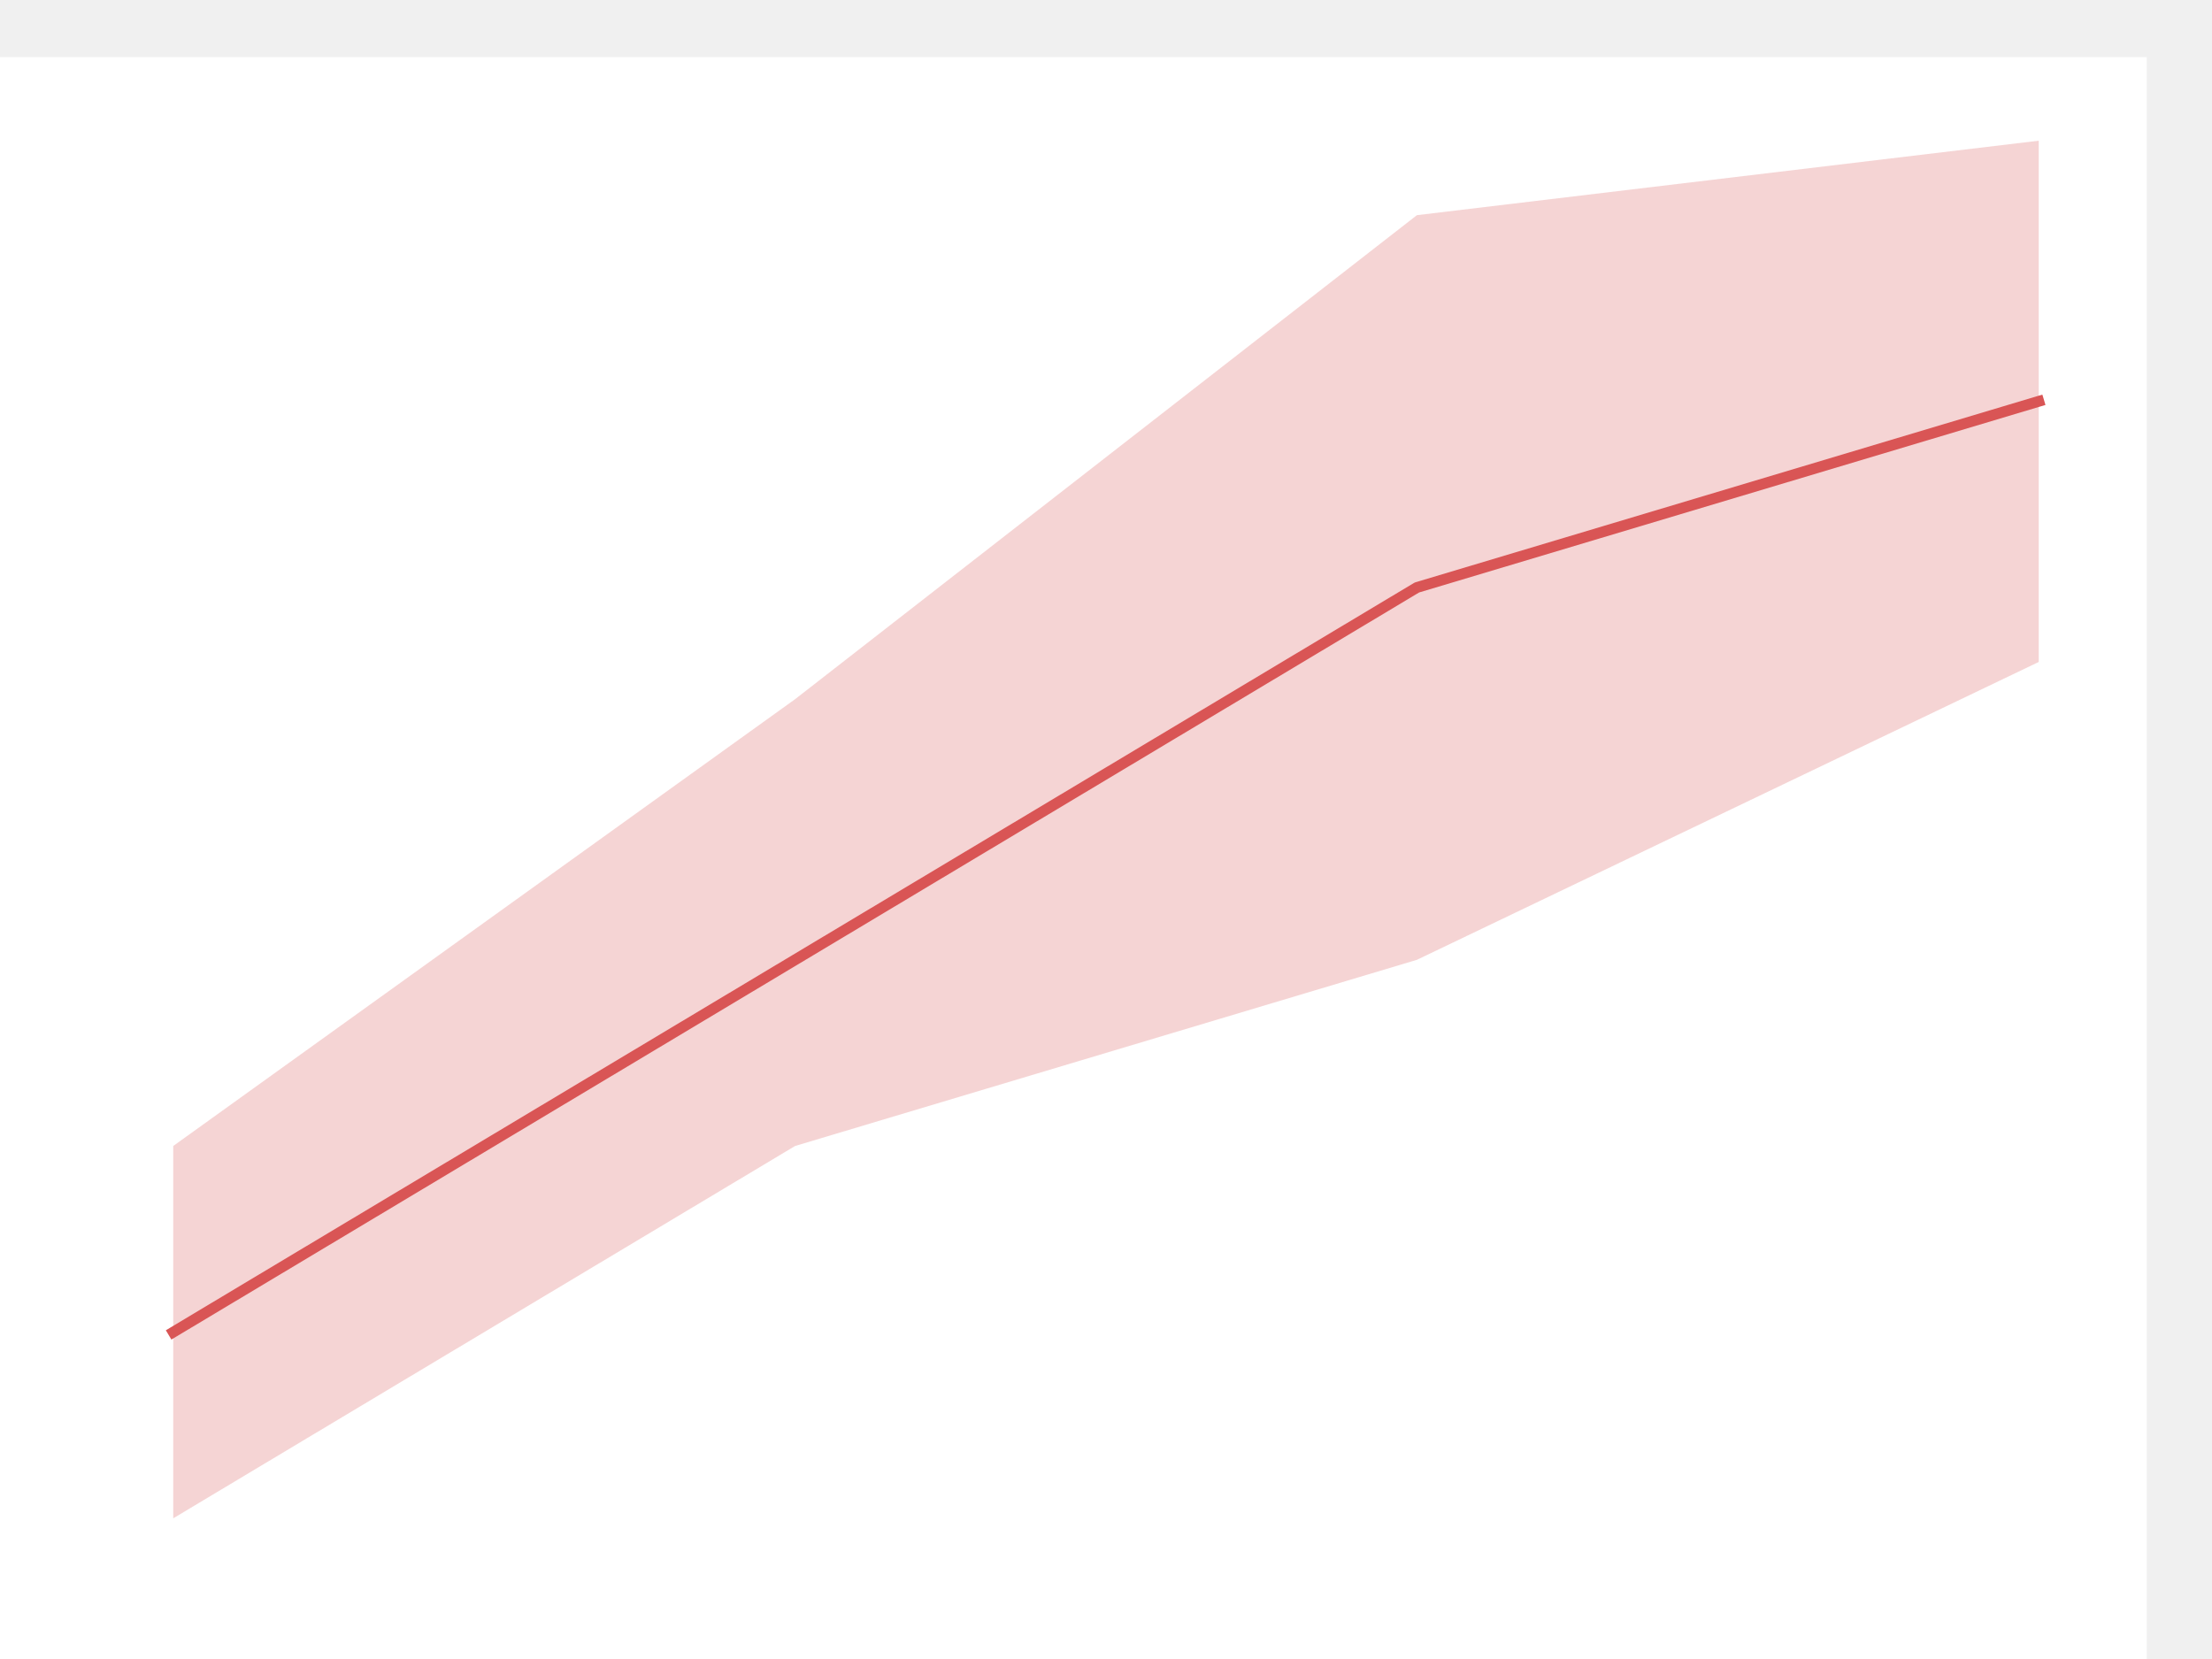
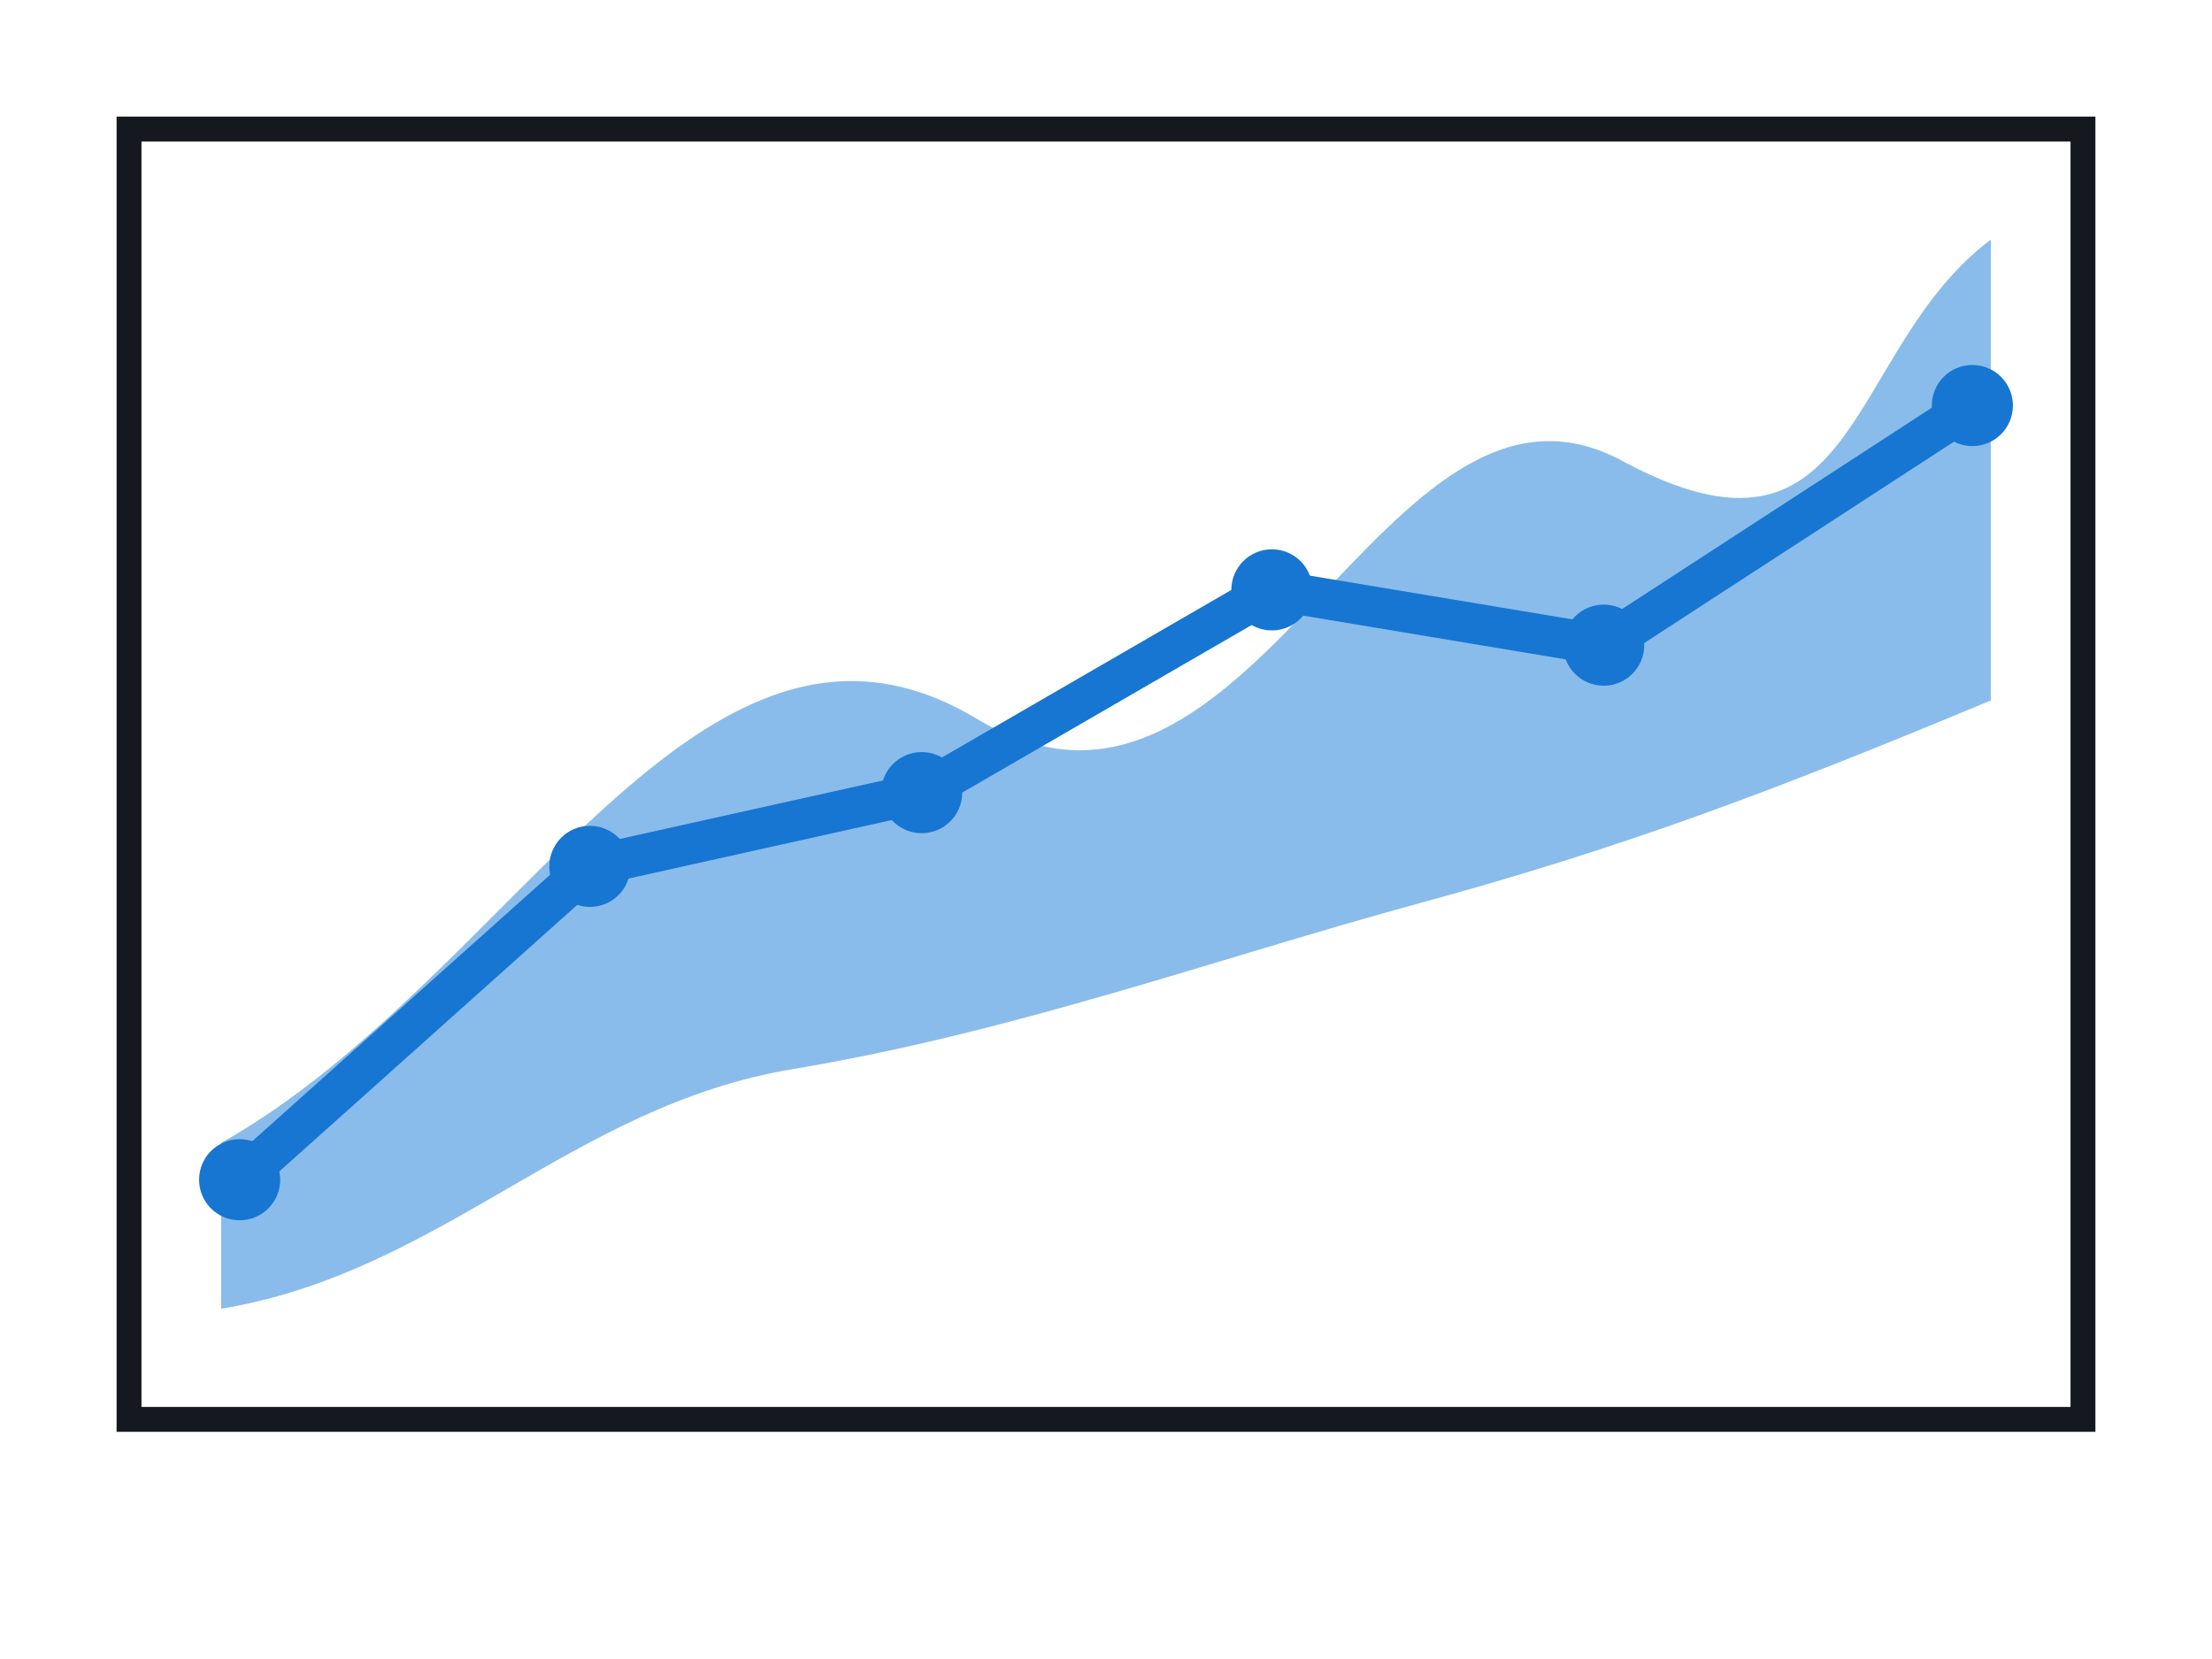
- <svg xmlns="http://www.w3.org/2000/svg" xmlns:xlink="http://www.w3.org/1999/xlink" width="1024" height="768" viewBox="23.617 -11.626 450.47 337.852" version="1.1" preserveAspectRatio="xMidYMid meet">
-   <defs>
-     <style type="text/css">*{stroke-linejoin: round; stroke-linecap: butt}</style>
-   </defs>
-   <g id="figure_1">
-     <g id="patch_1">
-       <path d="M 0 345.6  L 460.8 345.6  L 460.8 0  L 0 0  z " style="fill: #ffffff" />
-     </g>
-     <g id="axes_1">
-       <g id="FillBetweenPolyCollection_1">
-         <defs>
-           <path id="m756b5d7bbd" d="M 58.899 -123.85  L 58.899 -48.027  L 185.534 -123.85  L 312.169 -161.762  L 438.804 -222.42  L 438.804 -328.573  L 438.804 -328.573  L 312.169 -313.408  L 185.534 -214.838  L 58.899 -123.85  z " />
-         </defs>
-         <g clip-path="url(#pf085cac624)">
-           <use xlink:href="#m756b5d7bbd" x="0" y="345.6" style="fill: #d95555; fill-opacity: 0.25" />
-         </g>
-       </g>
-       <g id="line2d_16">
-         <path d="M 58.899 259.661  L 185.534 183.838  L 312.169 108.015  L 438.804 70.104  " clip-path="url(#pf085cac624)" style="fill: none; stroke: #d95555; stroke-width: 2.2; stroke-linecap: square" />
-       </g>
-     </g>
-   </g>
-   <defs>
-     <clipPath id="pf085cac624">
-       <rect x="39.903" y="3" width="417.896" height="308.6" />
-     </clipPath>
-   </defs>
+ <svg xmlns="http://www.w3.org/2000/svg" width="1024" height="768" viewBox="0 0 120 90" preserveAspectRatio="xMidYMid meet">
+   <rect x="0" y="0" width="120" height="90" fill="#ffffff" />
+   <rect x="7" y="7" width="106" height="70" fill="#ffffff" stroke="#15191f" stroke-width="1.35" />
+   <path d="M 12 62 C 28 53, 38 30, 53 39 S 75 18, 88 25 S 100 19, 108 13 L 108 38 C 96 43, 88 46, 77 49 S 55 56, 43 58 S 24 69, 12 71 Z" fill="#62a6e3" stroke="none" stroke-width="0" stroke-linecap="round" stroke-linejoin="round" opacity="0.75" />
+   <polyline points="13,64 32,47 50,43 69,32 87,35 107,22" fill="none" stroke="#1676d2" stroke-width="2.2" stroke-linecap="round" stroke-linejoin="round" />
+   <circle cx="13" cy="64" r="2.2" fill="#1676d2" />
+   <circle cx="32" cy="47" r="2.2" fill="#1676d2" />
+   <circle cx="50" cy="43" r="2.2" fill="#1676d2" />
+   <circle cx="69" cy="32" r="2.2" fill="#1676d2" />
+   <circle cx="87" cy="35" r="2.2" fill="#1676d2" />
+   <circle cx="107" cy="22" r="2.2" fill="#1676d2" />
</svg>
